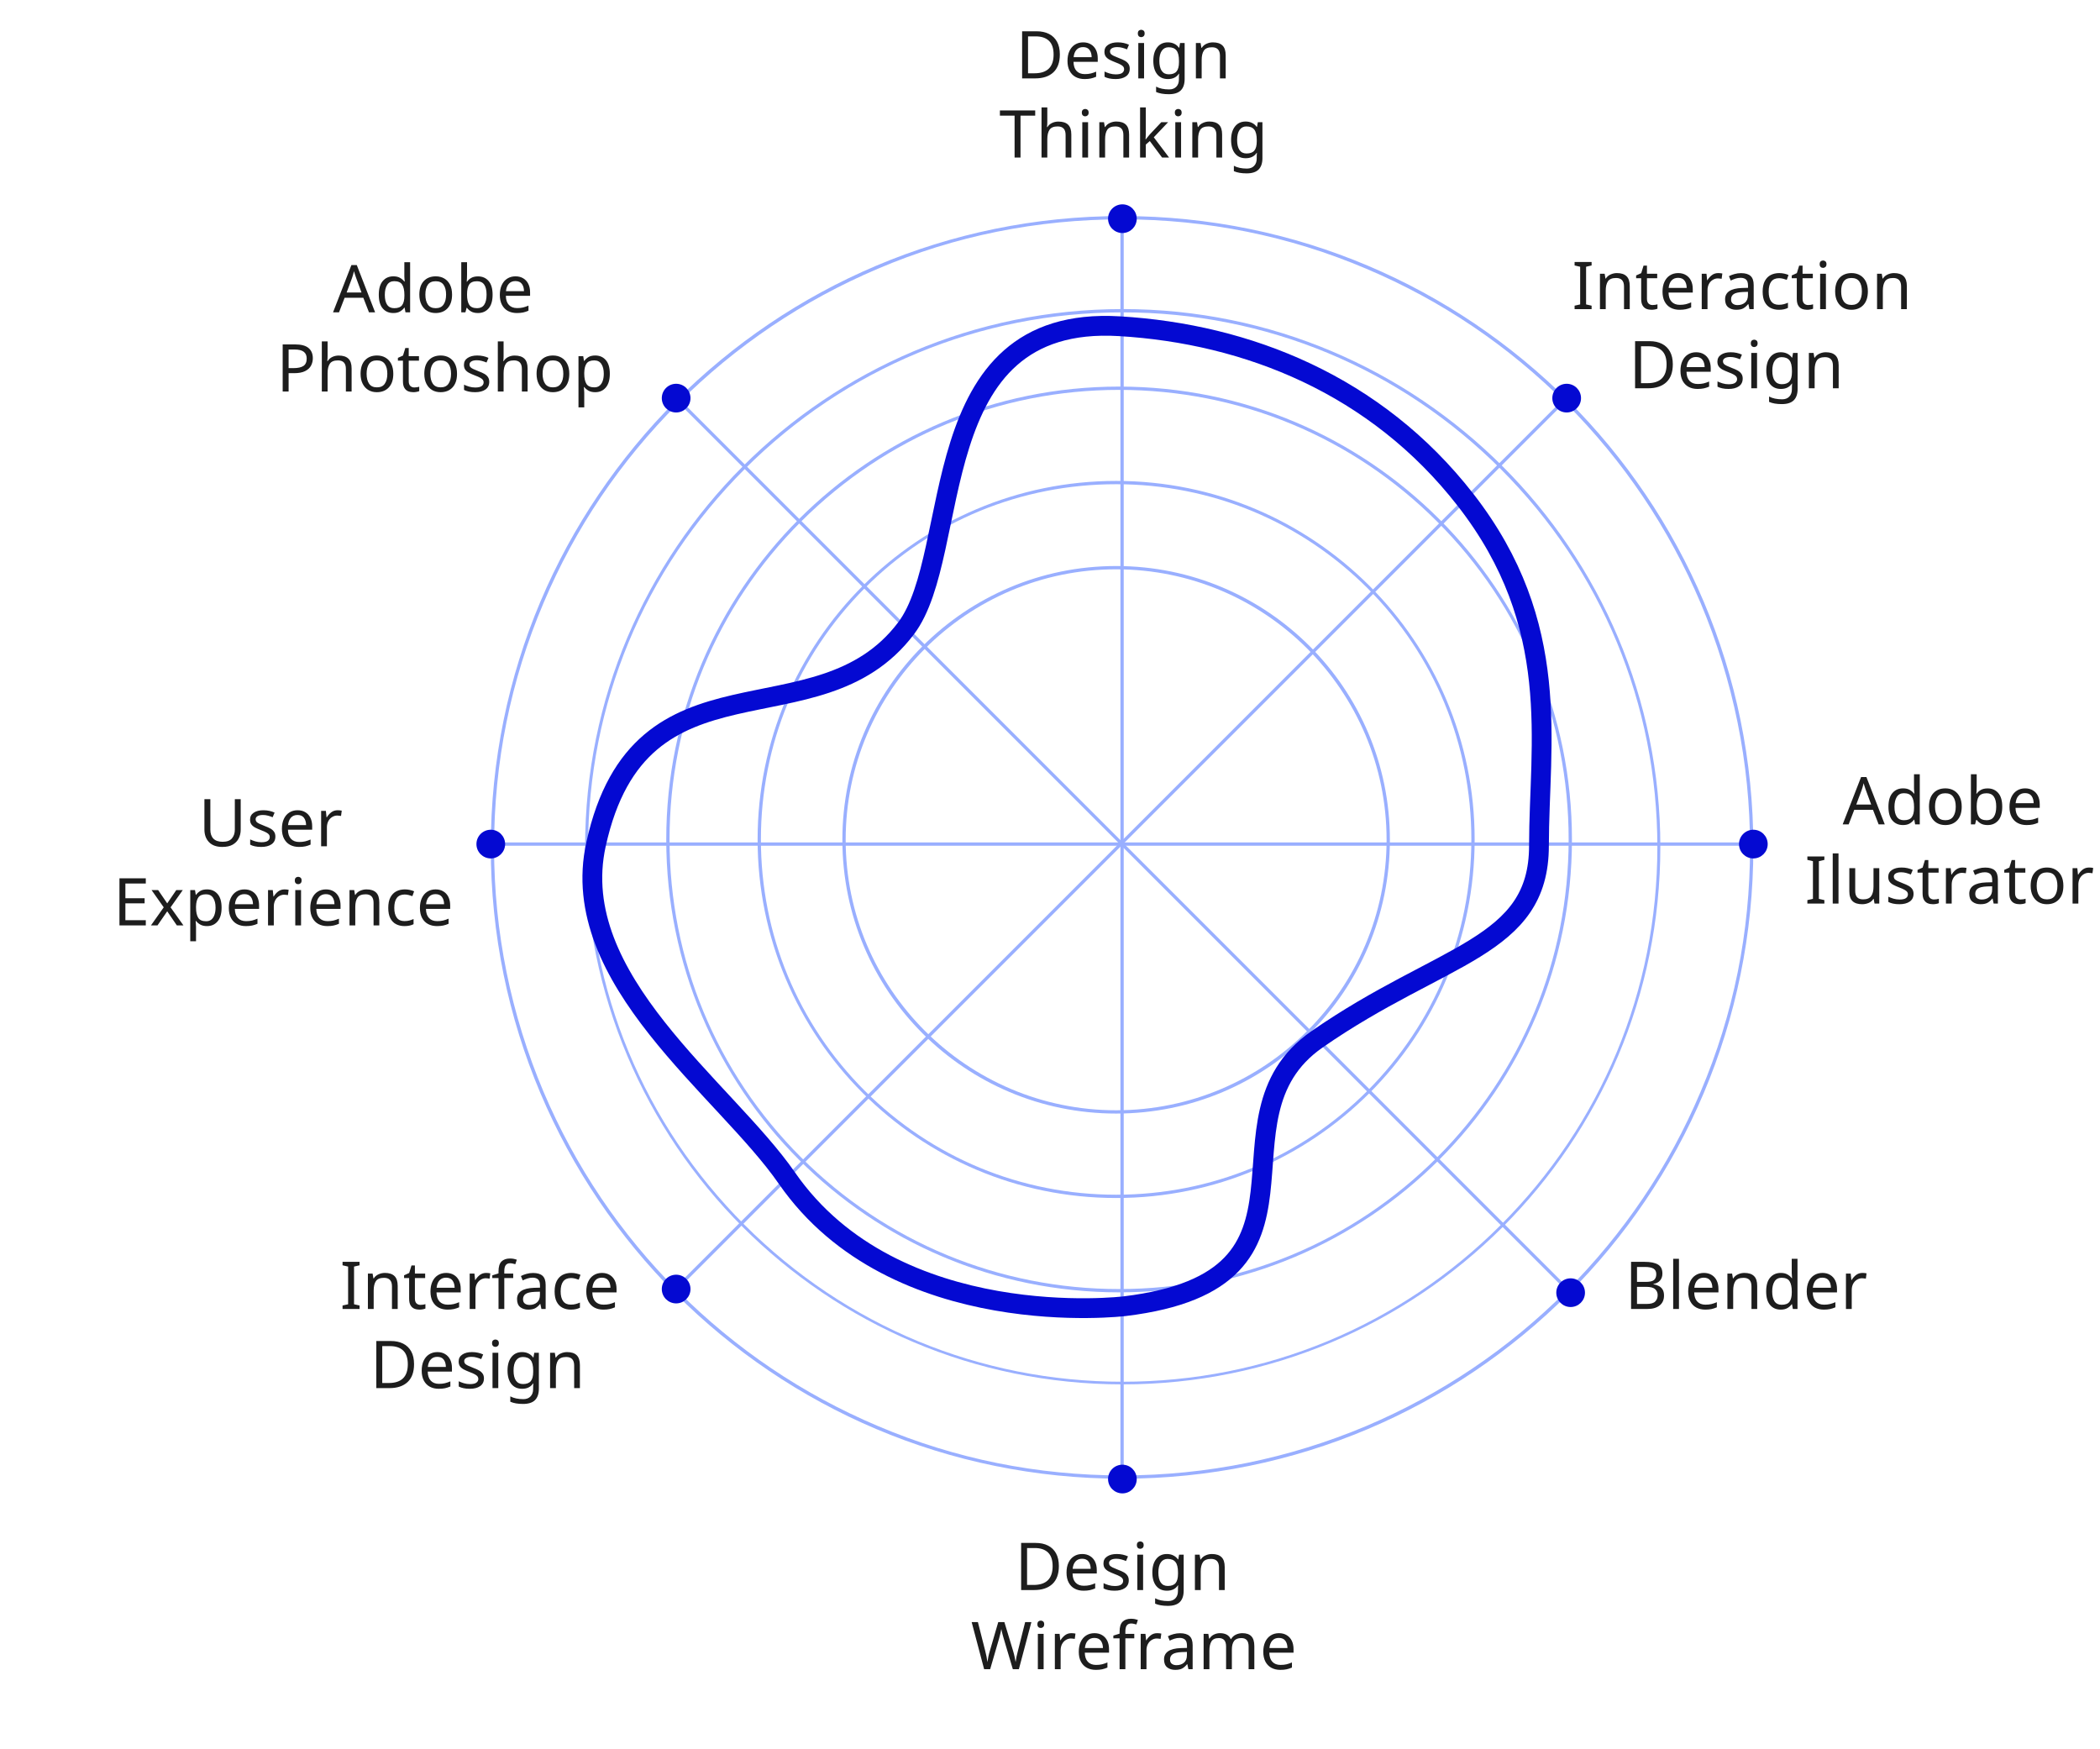
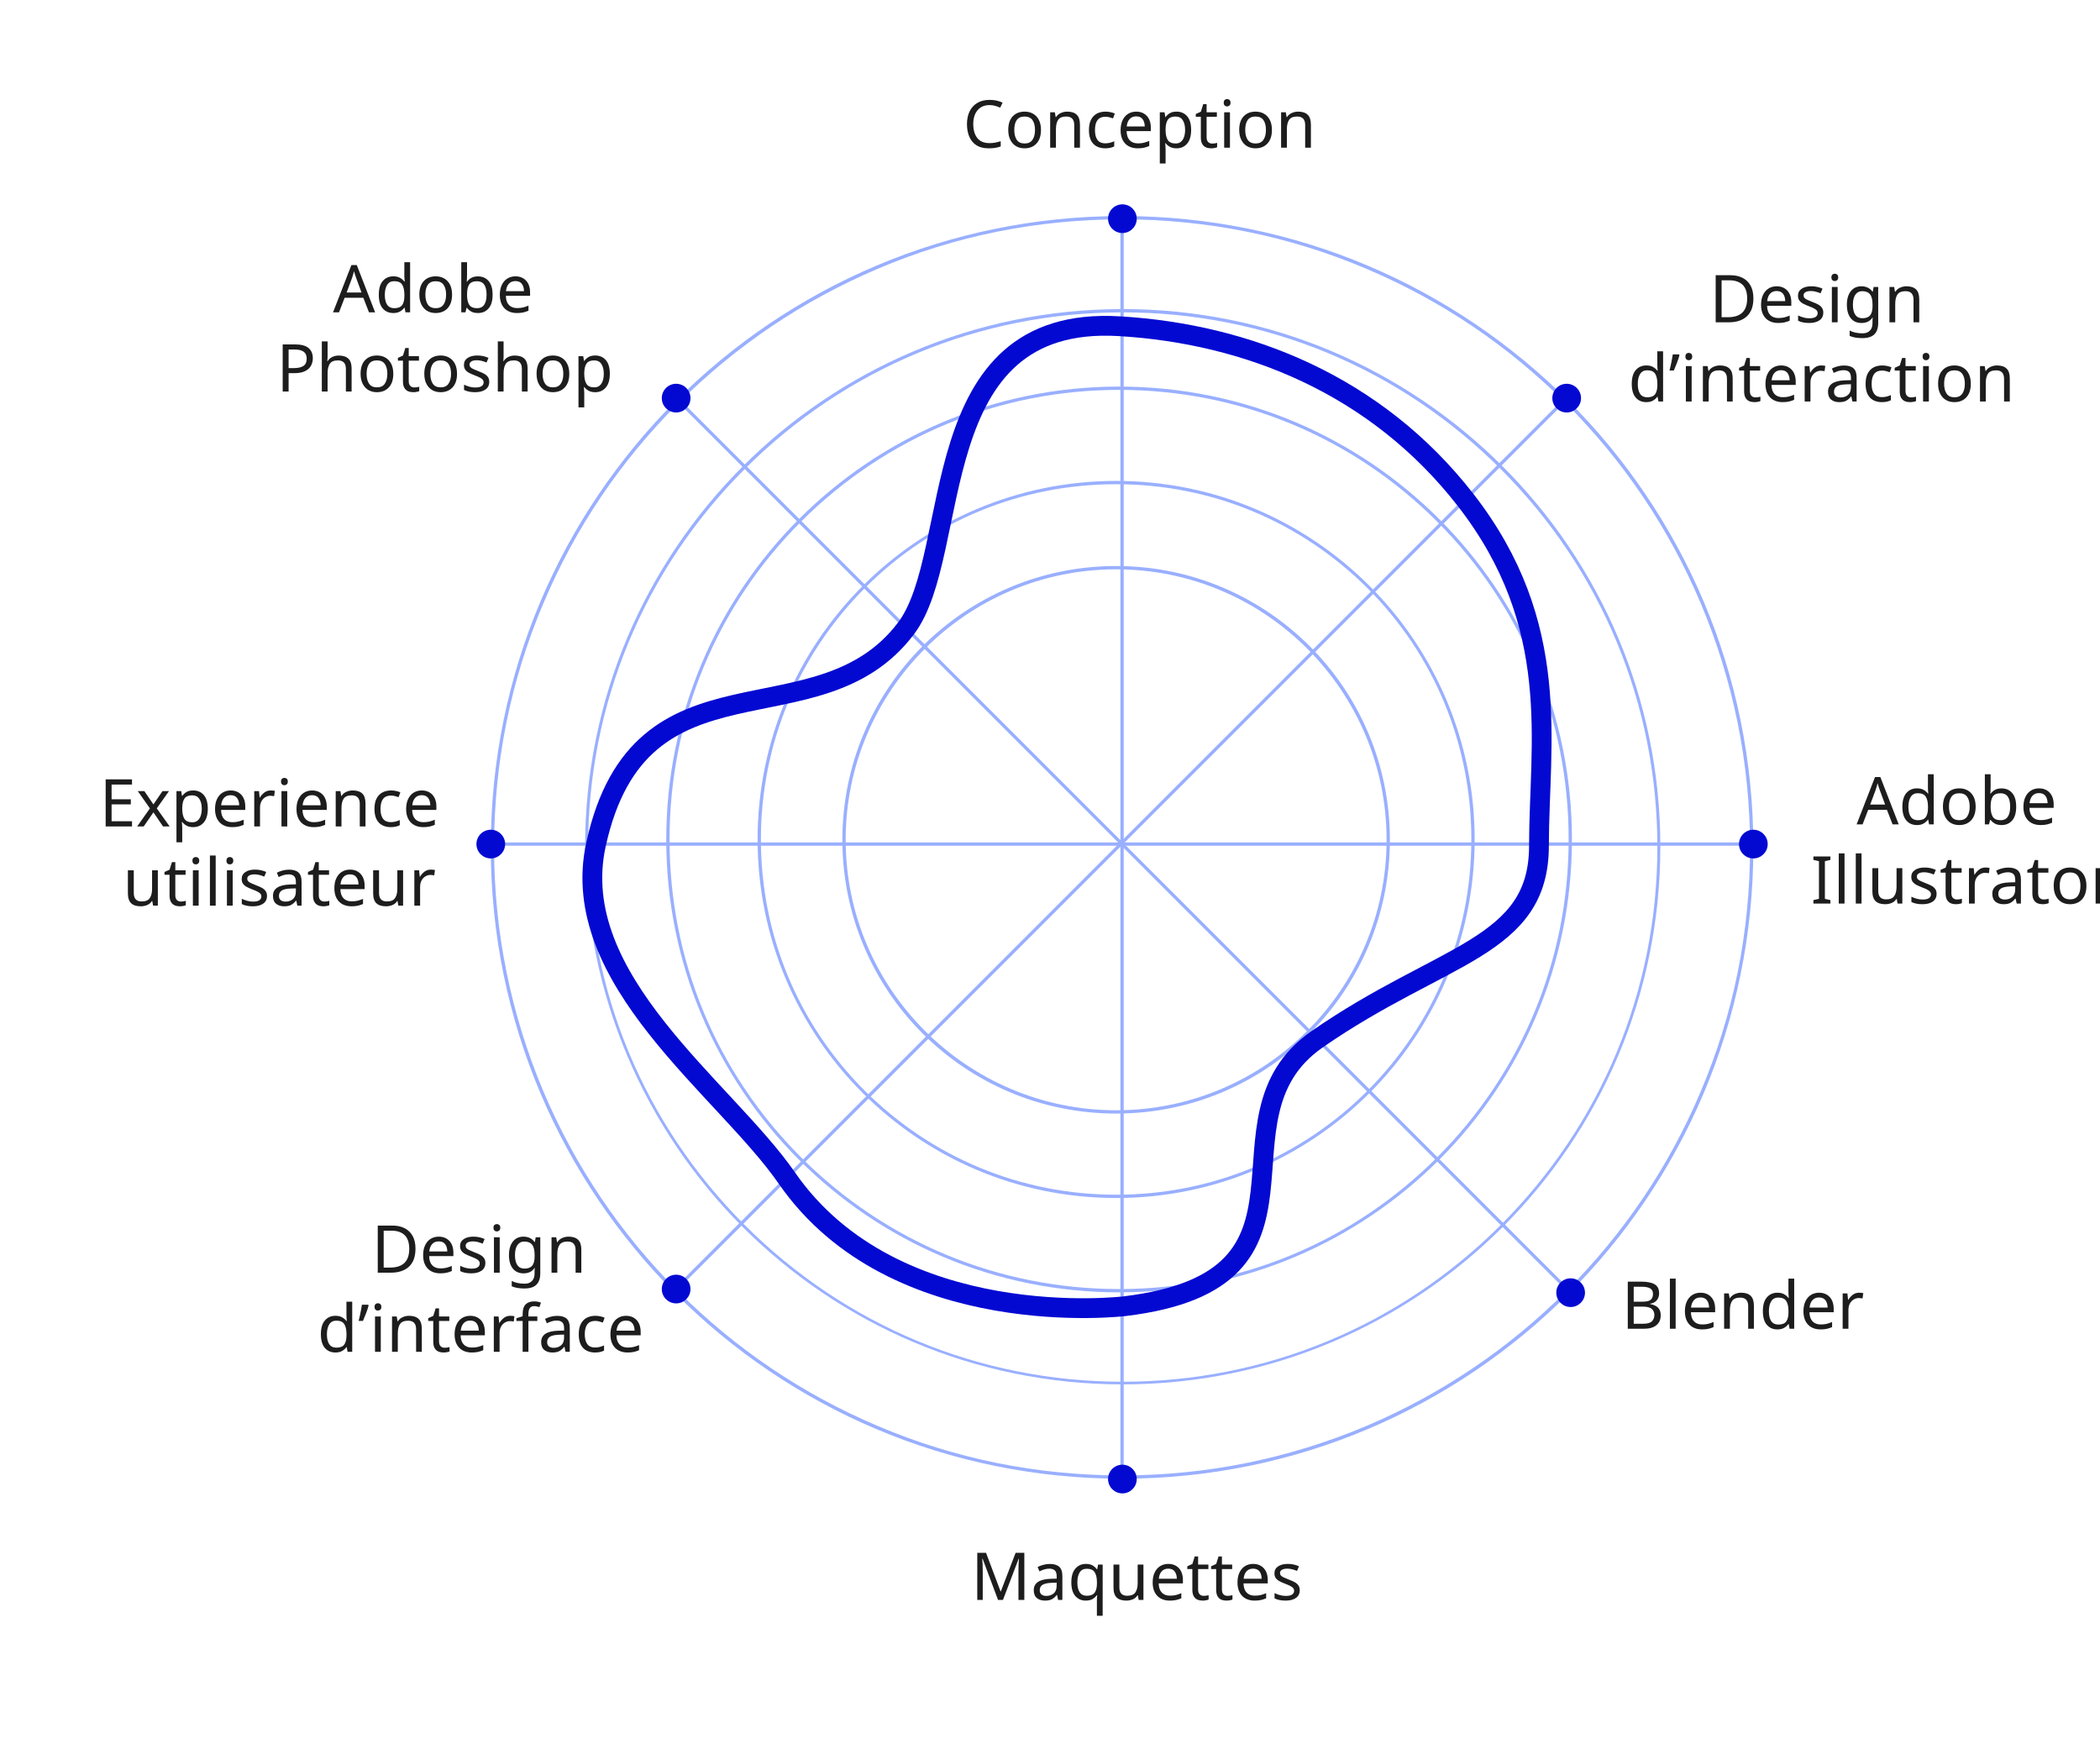
<svg xmlns="http://www.w3.org/2000/svg" version="1.1" id="Layer_1" x="0px" y="0px" viewBox="0 0 636.7 530.1" style="enable-background:new 0 0 636.7 530.1;" xml:space="preserve">
  <style type="text/css">
	.st0{fill:#99AFFF;}
	.st1{fill:none;stroke:#99AFFF;stroke-miterlimit:10;}
	.st2{fill:#1D1D1D;}
	.st3{font-family:'Roboto-Regular';}
	.st4{font-size:20px;}
- 	.st5{fill:none;stroke:#0409D2;stroke-width:6;stroke-miterlimit:10;}
- 	.st6{fill:#0409D2;stroke:#0409D2;stroke-width:0.5;stroke-miterlimit:10;}
+ 	.st5{enable-background:new    ;}
+ 	.st6{fill:none;stroke:#0409D2;stroke-width:6;stroke-miterlimit:10;}
+ 	.st7{fill:#0409D2;stroke:#0409D2;stroke-width:0.5;stroke-miterlimit:10;}
</style>
  <g id="Layer_1_00000089554265331324014000000011328455758227689388_">
    <g>
      <path class="st0" d="M340.2,66.5c25.7,0,50.6,5,74.1,15c22.7,9.6,43,23.3,60.5,40.8s31.2,37.9,40.8,60.5c9.9,23.5,15,48.4,15,74.1    c0,25.7-5,50.6-15,74.1c-9.6,22.7-23.3,43-40.8,60.5s-37.9,31.2-60.5,40.8c-23.5,9.9-48.4,15-74.1,15s-50.6-5-74.1-15    c-22.7-9.6-43-23.3-60.5-40.8s-31.2-37.9-40.8-60.5c-9.9-23.5-15-48.4-15-74.1s5-50.6,15-74.1c9.6-22.7,23.3-43,40.8-60.5    s37.9-31.2,60.5-40.8C289.5,71.5,314.5,66.5,340.2,66.5 M340.2,65.5c-105.7,0-191.4,85.7-191.4,191.4s85.7,191.4,191.4,191.4    s191.4-85.7,191.4-191.4S445.9,65.5,340.2,65.5L340.2,65.5z" />
    </g>
    <g>
      <path class="st0" d="M340.4,94.7c43.3,0,84,16.9,114.6,47.5s47.5,71.3,47.5,114.6s-16.9,84-47.5,114.6s-71.3,47.5-114.6,47.5    s-84-16.9-114.6-47.5s-47.5-71.3-47.5-114.6s16.9-84,47.5-114.6S297.1,94.7,340.4,94.7 M340.4,93.7c-90,0-163,73-163,163    s73,163,163,163s163-73,163-163S430.4,93.7,340.4,93.7L340.4,93.7z" />
    </g>
    <g>
      <path class="st0" d="M339.3,118.2c36.4,0,70.7,14.2,96.4,39.9c25.8,25.8,39.9,60,39.9,96.4s-14.2,70.7-39.9,96.4    c-25.8,25.8-60,39.9-96.4,39.9s-70.7-14.2-96.4-39.9c-25.8-25.8-39.9-60-39.9-96.4s14.2-70.7,39.9-96.4    C268.7,132.4,302.9,118.2,339.3,118.2 M339.3,117.2c-75.9,0-137.3,61.5-137.3,137.3s61.5,137.3,137.3,137.3    s137.3-61.5,137.3-137.3S415.2,117.2,339.3,117.2L339.3,117.2z" />
    </g>
    <g>
      <path class="st0" d="M338.4,146.8c28.8,0,55.8,11.2,76.2,31.5c20.3,20.3,31.5,47.4,31.5,76.2s-11.2,55.8-31.5,76.2    c-20.3,20.3-47.4,31.5-76.2,31.5c-28.8,0-55.8-11.2-76.2-31.5c-20.3-20.3-31.5-47.4-31.5-76.2s11.2-55.8,31.5-76.2    S309.6,146.8,338.4,146.8 M338.4,145.8c-60,0-108.7,48.7-108.7,108.7s48.7,108.7,108.7,108.7s108.7-48.7,108.7-108.7    S398.4,145.8,338.4,145.8L338.4,145.8z" />
    </g>
    <g>
      <path class="st0" d="M338.4,172.6c45.2,0,82,36.8,82,82s-36.8,82-82,82s-82-36.8-82-82S293.2,172.6,338.4,172.6 M338.4,171.6    c-45.8,0-83,37.1-83,83s37.2,83,83,83s83-37.1,83-83S384.2,171.6,338.4,171.6L338.4,171.6z" />
    </g>
    <g>
      <line class="st1" x1="340.2" y1="65.5" x2="340.2" y2="448.4" />
    </g>
    <line class="st1" x1="148.8" y1="255.9" x2="531.6" y2="255.9" />
    <line class="st1" x1="205.9" y1="121.6" x2="475.8" y2="391.5" />
    <line class="st1" x1="474.3" y1="121.4" x2="204.6" y2="391.1" />
-     <text transform="matrix(1 0 0 1 307.9583 23.7649)" class="st2 st3 st4">Design </text>
-     <text transform="matrix(1 0 0 1 302.9583 47.7649)" class="st2 st3 st4">Thinking</text>
-     <text transform="matrix(1 0 0 1 476.6061 93.7142)" class="st2 st3 st4">Interaction</text>
-     <text transform="matrix(1 0 0 1 493.8061 117.7142)" class="st2 st3 st4">Design</text>
-     <text transform="matrix(1 0 0 1 558.6811 249.9289)" class="st2 st3 st4">Adobe</text>
-     <text transform="matrix(1 0 0 1 547.1811 273.9289)" class="st2 st3 st4">Ilustrator</text>
-     <text transform="matrix(1 0 0 1 492.5903 396.8346)" class="st2 st3 st4">Blender</text>
-     <text transform="matrix(1 0 0 1 307.6637 482.0517)" class="st2 st3 st4">Design </text>
-     <text transform="matrix(1 0 0 1 294.3637 506.0517)" class="st2 st3 st4">Wireframe</text>
-     <text transform="matrix(1 0 0 1 103.061 396.835)" class="st2 st3 st4">Interface</text>
-     <text transform="matrix(1 0 0 1 112.161 420.835)" class="st2 st3 st4">Design</text>
-     <text transform="matrix(1 0 0 1 60.1819 256.5605)" class="st2 st3 st4">User </text>
-     <text transform="matrix(1 0 0 1 34.2819 280.5605)" class="st2 st3 st4">Experience</text>
+     <text transform="matrix(1 0 0 1 291.9583 44.7649)" class="st2 st3 st4">Conception</text>
+     <text transform="matrix(1 0 0 1 518.2397 97.7142)" class="st5">
+       <tspan x="0" y="0" class="st2 st3 st4">Design</tspan>
+       <tspan x="-24.6" y="24" class="st2 st3 st4">d’interaction</tspan>
+     </text>
+     <text transform="matrix(1 0 0 1 562.9067 249.929)" class="st5">
+       <tspan x="0" y="0" class="st2 st3 st4">Adobe</tspan>
+       <tspan x="-13.9" y="24" class="st2 st3 st4">Illustrator</tspan>
+     </text>
+     <text transform="matrix(1 0 0 1 491.5903 402.8346)" class="st2 st3 st4">Blender</text>
+     <text transform="matrix(1 0 0 1 294.3637 485.0517)" class="st2 st3 st4">Maquettes</text>
+     <text transform="matrix(1 0 0 1 112.5946 385.835)" class="st5">
+       <tspan x="0" y="0" class="st2 st3 st4">Design</tspan>
+       <tspan x="-16.4" y="24" class="st2 st3 st4">d’interface</tspan>
+     </text>
+     <text transform="matrix(1 0 0 1 30.1003 250.5605)" class="st5">
+       <tspan x="0" y="0" class="st2 st3 st4">Experience </tspan>
+       <tspan x="7.1" y="24" class="st2 st3 st4">utilisateur</tspan>
+     </text>
    <text transform="matrix(1 0 0 1 100.9692 94.6985)" class="st2 st3 st4">Adobe </text>
    <text transform="matrix(1 0 0 1 83.7692 118.6985)" class="st2 st3 st4">Photoshop</text>
-     <path class="st5" d="M238.6,357.2C219.8,330,171.7,297,180.7,256c13.4-61.1,67.2-30,94-65.5c17.4-23,4.6-95.2,64.7-91.6   c38.8,2.3,77.8,17.8,104.9,52.6c29.7,38.1,22.3,73.9,22.3,104.9c0,31.1-29.3,32.3-67.3,58.7c-34.7,24.1,8.4,72.8-58.3,80.9   C341,396,271.4,404.5,238.6,357.2z" />
+     <path class="st6" d="M238.6,357.2C219.8,330,171.7,297,180.7,256c13.4-61.1,67.2-30,94-65.5c17.4-23,4.6-95.2,64.7-91.6   c38.8,2.3,77.8,17.8,104.9,52.6c29.7,38.1,22.3,73.9,22.3,104.9c0,31.1-29.3,32.3-67.3,58.7c-34.7,24.1,8.4,72.8-58.3,80.9   C341,396,271.4,404.5,238.6,357.2z" />
  </g>
  <g id="Layer_2_00000027605450271391558060000003803373257392116142_">
-     <circle class="st6" cx="340.3" cy="66.3" r="4.1" />
-     <circle class="st6" cx="148.8" cy="255.9" r="4.1" />
-     <circle class="st6" cx="531.6" cy="255.9" r="4.1" />
-     <circle class="st6" cx="340.3" cy="448.4" r="4.1" />
-     <circle class="st6" cx="475" cy="120.7" r="4.1" />
-     <circle class="st6" cx="205" cy="120.7" r="4.1" />
-     <circle class="st6" cx="476.2" cy="391.9" r="4.1" />
-     <circle class="st6" cx="205" cy="390.8" r="4.1" />
+     <circle class="st7" cx="340.3" cy="66.3" r="4.1" />
+     <circle class="st7" cx="148.8" cy="255.9" r="4.1" />
+     <circle class="st7" cx="531.6" cy="255.9" r="4.1" />
+     <circle class="st7" cx="340.3" cy="448.4" r="4.1" />
+     <circle class="st7" cx="475" cy="120.7" r="4.1" />
+     <circle class="st7" cx="205" cy="120.7" r="4.1" />
+     <circle class="st7" cx="476.2" cy="391.9" r="4.1" />
+     <circle class="st7" cx="205" cy="390.8" r="4.1" />
  </g>
</svg>
